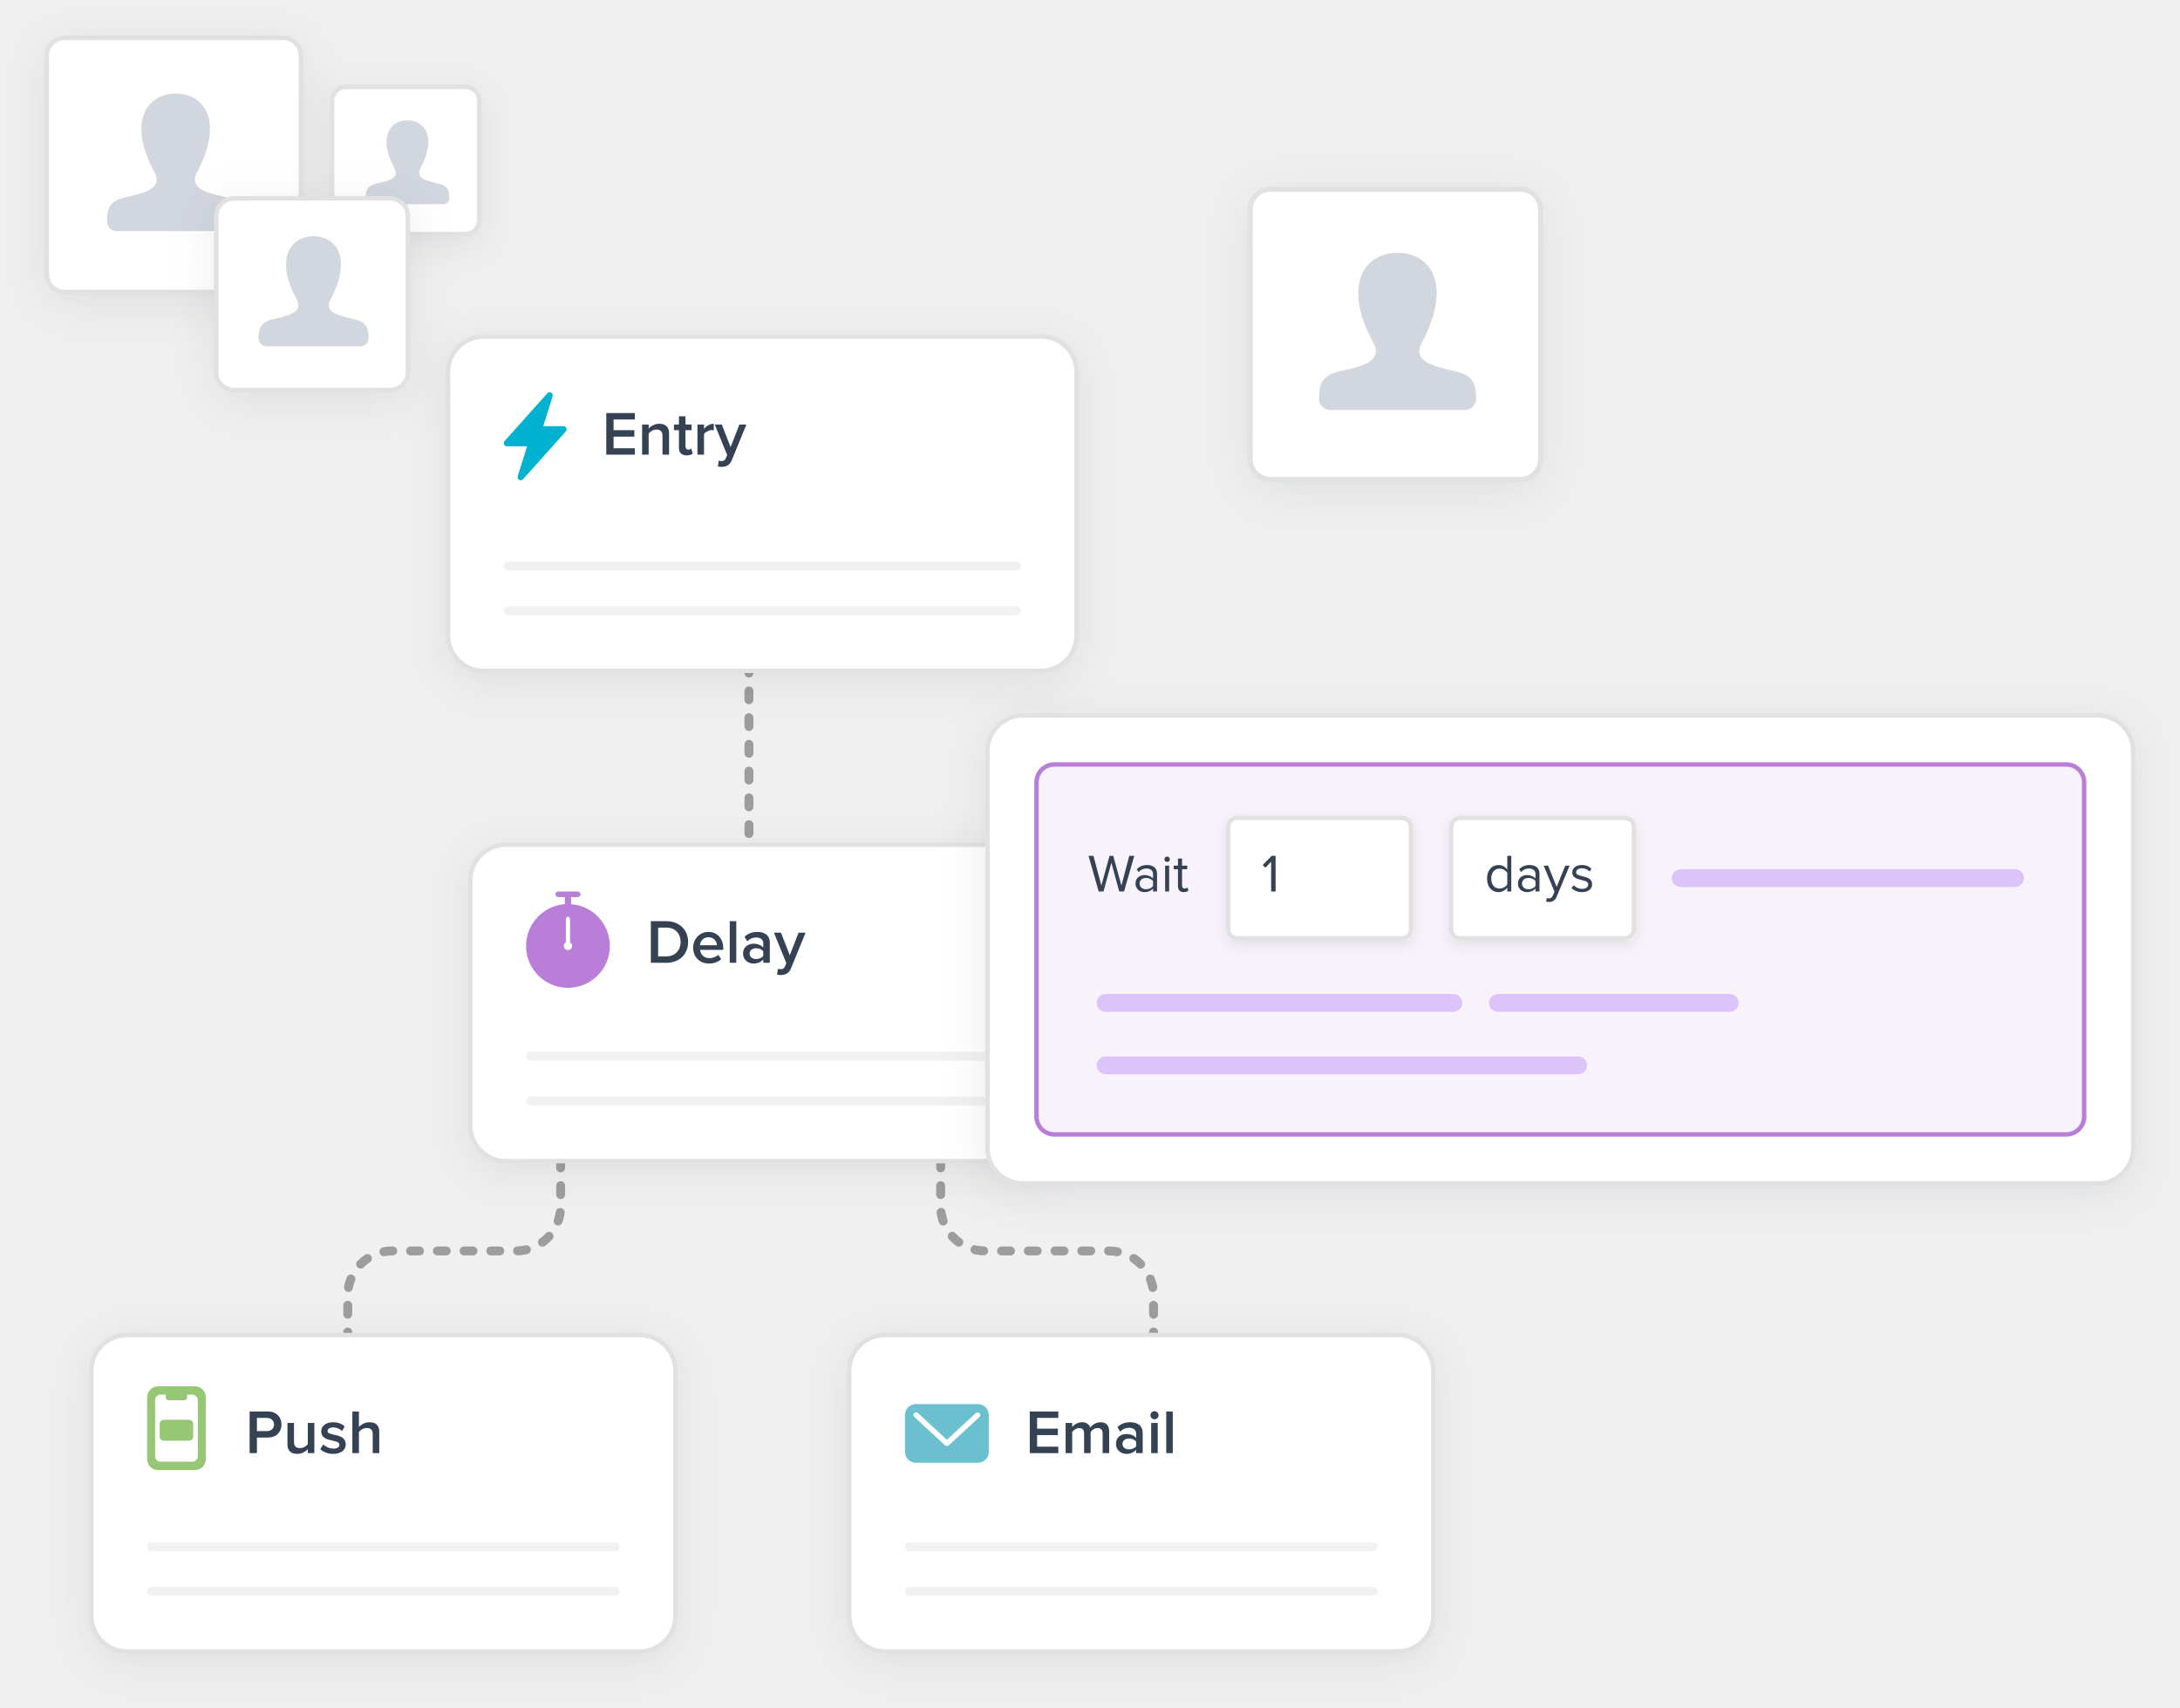
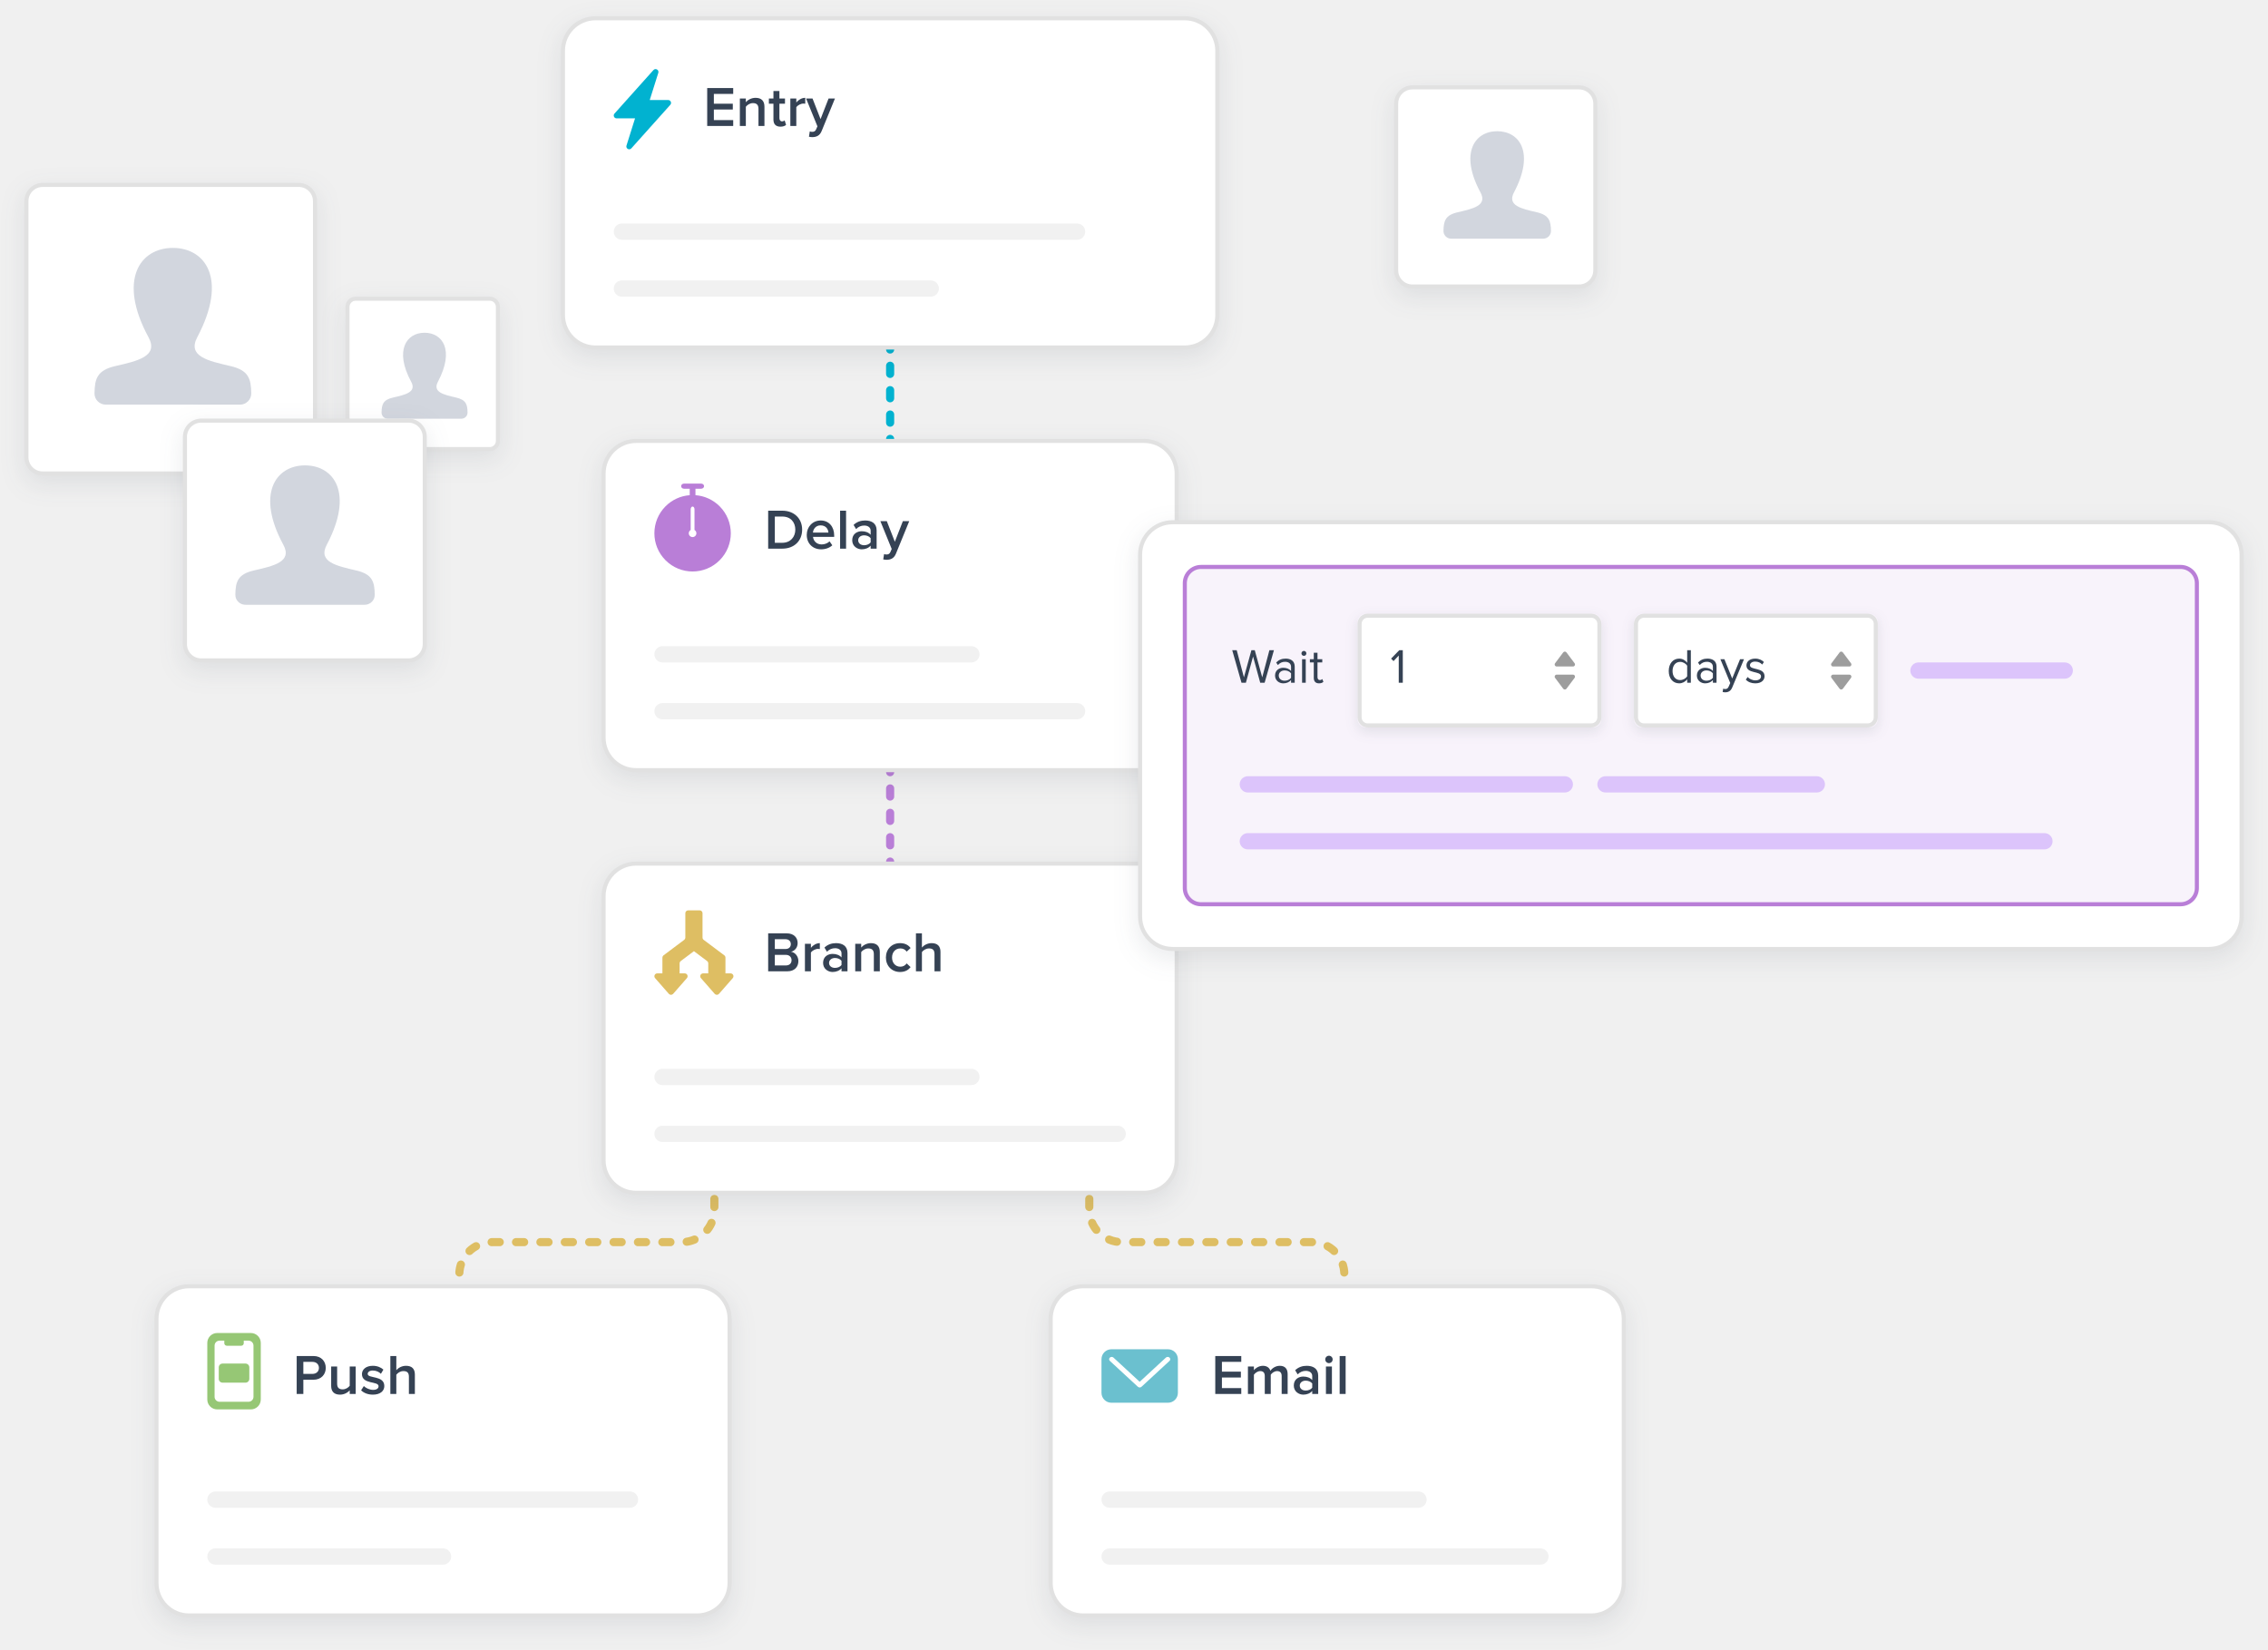
- <svg xmlns="http://www.w3.org/2000/svg" xmlns:xlink="http://www.w3.org/1999/xlink" width="489" height="383" viewBox="0 0 489 383">
+ <svg xmlns="http://www.w3.org/2000/svg" xmlns:xlink="http://www.w3.org/1999/xlink" width="558" height="406" viewBox="0 0 558 406">
  <defs>
-     <rect id="b" width="140" height="74" x="0" y="0" rx="8" />
-     <filter id="a" width="124.3%" height="145.9%" x="-12.1%" y="-20.3%" filterUnits="objectBoundingBox">
+     <rect id="b" width="160" height="80" x="0" y="0" rx="8" />
+     <filter id="a" width="113.8%" height="127.5%" x="-6.9%" y="-11.2%" filterUnits="objectBoundingBox">
      <feMorphology in="SourceAlpha" operator="dilate" radius="1" result="shadowSpreadOuter1" />
      <feOffset dy="2" in="shadowSpreadOuter1" result="shadowOffsetOuter1" />
-       <feGaussianBlur in="shadowOffsetOuter1" result="shadowBlurOuter1" stdDeviation="5" />
+       <feGaussianBlur in="shadowOffsetOuter1" result="shadowBlurOuter1" stdDeviation="3" />
      <feComposite in="shadowBlurOuter1" in2="SourceAlpha" operator="out" result="shadowBlurOuter1" />
      <feColorMatrix in="shadowBlurOuter1" values="0 0 0 0 0.208 0 0 0 0 0.259 0 0 0 0 0.329 0 0 0 0.101 0" />
    </filter>
-     <rect id="d" width="130" height="70" x="0" y="0" rx="8" />
-     <filter id="c" width="126.2%" height="148.6%" x="-13.1%" y="-21.4%" filterUnits="objectBoundingBox">
+     <rect id="d" width="140" height="80" x="0" y="0" rx="8" />
+     <filter id="c" width="115.7%" height="127.5%" x="-7.9%" y="-11.2%" filterUnits="objectBoundingBox">
      <feMorphology in="SourceAlpha" operator="dilate" radius="1" result="shadowSpreadOuter1" />
      <feOffset dy="2" in="shadowSpreadOuter1" result="shadowOffsetOuter1" />
-       <feGaussianBlur in="shadowOffsetOuter1" result="shadowBlurOuter1" stdDeviation="5" />
+       <feGaussianBlur in="shadowOffsetOuter1" result="shadowBlurOuter1" stdDeviation="3" />
      <feComposite in="shadowBlurOuter1" in2="SourceAlpha" operator="out" result="shadowBlurOuter1" />
      <feColorMatrix in="shadowBlurOuter1" values="0 0 0 0 0.208 0 0 0 0 0.259 0 0 0 0 0.329 0 0 0 0.101 0" />
    </filter>
-     <rect id="f" width="130" height="70" x="0" y="0" rx="8" />
-     <filter id="e" width="126.2%" height="148.6%" x="-13.1%" y="-21.4%" filterUnits="objectBoundingBox">
+     <rect id="f" width="140" height="80" x="0" y="0" rx="8" />
+     <filter id="e" width="115.7%" height="127.5%" x="-7.9%" y="-11.2%" filterUnits="objectBoundingBox">
      <feMorphology in="SourceAlpha" operator="dilate" radius="1" result="shadowSpreadOuter1" />
      <feOffset dy="2" in="shadowSpreadOuter1" result="shadowOffsetOuter1" />
-       <feGaussianBlur in="shadowOffsetOuter1" result="shadowBlurOuter1" stdDeviation="5" />
+       <feGaussianBlur in="shadowOffsetOuter1" result="shadowBlurOuter1" stdDeviation="3" />
      <feComposite in="shadowBlurOuter1" in2="SourceAlpha" operator="out" result="shadowBlurOuter1" />
      <feColorMatrix in="shadowBlurOuter1" values="0 0 0 0 0.208 0 0 0 0 0.259 0 0 0 0 0.329 0 0 0 0.101 0" />
    </filter>
-     <rect id="h" width="130" height="70" x="0" y="0" rx="8" />
-     <filter id="g" width="126.2%" height="148.6%" x="-13.1%" y="-21.4%" filterUnits="objectBoundingBox">
+     <rect id="h" width="140" height="80" x="0" y="0" rx="8" />
+     <filter id="g" width="115.7%" height="127.5%" x="-7.9%" y="-11.2%" filterUnits="objectBoundingBox">
      <feMorphology in="SourceAlpha" operator="dilate" radius="1" result="shadowSpreadOuter1" />
      <feOffset dy="2" in="shadowSpreadOuter1" result="shadowOffsetOuter1" />
-       <feGaussianBlur in="shadowOffsetOuter1" result="shadowBlurOuter1" stdDeviation="5" />
+       <feGaussianBlur in="shadowOffsetOuter1" result="shadowBlurOuter1" stdDeviation="3" />
      <feComposite in="shadowBlurOuter1" in2="SourceAlpha" operator="out" result="shadowBlurOuter1" />
      <feColorMatrix in="shadowBlurOuter1" values="0 0 0 0 0.208 0 0 0 0 0.259 0 0 0 0 0.329 0 0 0 0.101 0" />
    </filter>
-     <rect id="j" width="56" height="56" x="0" y="0" rx="4" />
-     <filter id="i" width="160.7%" height="160.7%" x="-30.4%" y="-26.8%" filterUnits="objectBoundingBox">
+     <rect id="j" width="140" height="80" x="0" y="0" rx="8" />
+     <filter id="i" width="115.7%" height="127.5%" x="-7.9%" y="-11.2%" filterUnits="objectBoundingBox">
      <feMorphology in="SourceAlpha" operator="dilate" radius="1" result="shadowSpreadOuter1" />
      <feOffset dy="2" in="shadowSpreadOuter1" result="shadowOffsetOuter1" />
-       <feGaussianBlur in="shadowOffsetOuter1" result="shadowBlurOuter1" stdDeviation="5" />
+       <feGaussianBlur in="shadowOffsetOuter1" result="shadowBlurOuter1" stdDeviation="3" />
      <feComposite in="shadowBlurOuter1" in2="SourceAlpha" operator="out" result="shadowBlurOuter1" />
      <feColorMatrix in="shadowBlurOuter1" values="0 0 0 0 0.208 0 0 0 0 0.259 0 0 0 0 0.329 0 0 0 0.101 0" />
    </filter>
-     <rect id="l" width="64" height="64" x="0" y="0" rx="4.571" />
-     <filter id="k" width="158.3%" height="158.3%" x="-29.1%" y="-26%" filterUnits="objectBoundingBox">
-       <feMorphology in="SourceAlpha" operator="dilate" radius="1.143" result="shadowSpreadOuter1" />
+     <rect id="l" width="70" height="70" x="0" y="0" rx="4" />
+     <filter id="k" width="131.4%" height="131.4%" x="-15.7%" y="-12.9%" filterUnits="objectBoundingBox">
+       <feMorphology in="SourceAlpha" operator="dilate" radius="1" result="shadowSpreadOuter1" />
      <feOffset dy="2" in="shadowSpreadOuter1" result="shadowOffsetOuter1" />
-       <feGaussianBlur in="shadowOffsetOuter1" result="shadowBlurOuter1" stdDeviation="5.5" />
+       <feGaussianBlur in="shadowOffsetOuter1" result="shadowBlurOuter1" stdDeviation="3" />
      <feComposite in="shadowBlurOuter1" in2="SourceAlpha" operator="out" result="shadowBlurOuter1" />
      <feColorMatrix in="shadowBlurOuter1" values="0 0 0 0 0.208 0 0 0 0 0.259 0 0 0 0 0.329 0 0 0 0.101 0" />
    </filter>
-     <rect id="n" width="32" height="32" x="0" y="0" rx="3.048" />
-     <filter id="m" width="187.5%" height="187.5%" x="-43.8%" y="-37.5%" filterUnits="objectBoundingBox">
+     <rect id="n" width="48" height="48" x="0" y="0" rx="4" />
+     <filter id="m" width="145.8%" height="145.8%" x="-22.9%" y="-18.8%" filterUnits="objectBoundingBox">
      <feMorphology in="SourceAlpha" operator="dilate" radius="1" result="shadowSpreadOuter1" />
      <feOffset dy="2" in="shadowSpreadOuter1" result="shadowOffsetOuter1" />
-       <feGaussianBlur in="shadowOffsetOuter1" result="shadowBlurOuter1" stdDeviation="4" />
+       <feGaussianBlur in="shadowOffsetOuter1" result="shadowBlurOuter1" stdDeviation="3" />
      <feComposite in="shadowBlurOuter1" in2="SourceAlpha" operator="out" result="shadowBlurOuter1" />
      <feColorMatrix in="shadowBlurOuter1" values="0 0 0 0 0.208 0 0 0 0 0.259 0 0 0 0 0.329 0 0 0 0.101 0" />
    </filter>
-     <rect id="p" width="42" height="42" x="0" y="0" rx="4" />
-     <filter id="o" width="181%" height="181%" x="-40.5%" y="-35.7%" filterUnits="objectBoundingBox">
+     <rect id="p" width="36" height="36" x="0" y="0" rx="2" />
+     <filter id="o" width="161.1%" height="161.1%" x="-30.6%" y="-25%" filterUnits="objectBoundingBox">
      <feMorphology in="SourceAlpha" operator="dilate" radius="1" result="shadowSpreadOuter1" />
      <feOffset dy="2" in="shadowSpreadOuter1" result="shadowOffsetOuter1" />
-       <feGaussianBlur in="shadowOffsetOuter1" result="shadowBlurOuter1" stdDeviation="5" />
+       <feGaussianBlur in="shadowOffsetOuter1" result="shadowBlurOuter1" stdDeviation="3" />
      <feComposite in="shadowBlurOuter1" in2="SourceAlpha" operator="out" result="shadowBlurOuter1" />
      <feColorMatrix in="shadowBlurOuter1" values="0 0 0 0 0.208 0 0 0 0 0.259 0 0 0 0 0.329 0 0 0 0.101 0" />
    </filter>
-     <rect id="r" width="256" height="104" x="0" y="0" rx="8" />
-     <filter id="q" width="113.3%" height="132.7%" x="-6.6%" y="-14.4%" filterUnits="objectBoundingBox">
+     <rect id="r" width="58" height="58" x="0" y="0" rx="4" />
+     <filter id="q" width="137.9%" height="137.9%" x="-19%" y="-15.5%" filterUnits="objectBoundingBox">
      <feMorphology in="SourceAlpha" operator="dilate" radius="1" result="shadowSpreadOuter1" />
      <feOffset dy="2" in="shadowSpreadOuter1" result="shadowOffsetOuter1" />
-       <feGaussianBlur in="shadowOffsetOuter1" result="shadowBlurOuter1" stdDeviation="5" />
+       <feGaussianBlur in="shadowOffsetOuter1" result="shadowBlurOuter1" stdDeviation="3" />
      <feComposite in="shadowBlurOuter1" in2="SourceAlpha" operator="out" result="shadowBlurOuter1" />
      <feColorMatrix in="shadowBlurOuter1" values="0 0 0 0 0.208 0 0 0 0 0.259 0 0 0 0 0.329 0 0 0 0.101 0" />
    </filter>
-     <rect id="t" width="42" height="28" x="0" y="0" rx="2" />
-     <filter id="s" width="123.8%" height="135.7%" x="-11.9%" y="-14.3%" filterUnits="objectBoundingBox">
+     <rect id="t" width="270" height="104" x="0" y="0" rx="8" />
+     <filter id="s" width="108.1%" height="121.2%" x="-4.1%" y="-8.7%" filterUnits="objectBoundingBox">
+       <feMorphology in="SourceAlpha" operator="dilate" radius="1" result="shadowSpreadOuter1" />
+       <feOffset dy="2" in="shadowSpreadOuter1" result="shadowOffsetOuter1" />
+       <feGaussianBlur in="shadowOffsetOuter1" result="shadowBlurOuter1" stdDeviation="3" />
+       <feComposite in="shadowBlurOuter1" in2="SourceAlpha" operator="out" result="shadowBlurOuter1" />
+       <feColorMatrix in="shadowBlurOuter1" values="0 0 0 0 0.208 0 0 0 0 0.259 0 0 0 0 0.329 0 0 0 0.101 0" />
+     </filter>
+     <rect id="v" width="60" height="28" x="0" y="0" rx="2" />
+     <filter id="u" width="116.7%" height="135.7%" x="-8.3%" y="-14.3%" filterUnits="objectBoundingBox">
      <feOffset dy="1" in="SourceAlpha" result="shadowOffsetOuter1" />
      <feGaussianBlur in="shadowOffsetOuter1" result="shadowBlurOuter1" stdDeviation="1.5" />
      <feComposite in="shadowBlurOuter1" in2="SourceAlpha" operator="out" result="shadowBlurOuter1" />
      <feColorMatrix in="shadowBlurOuter1" values="0 0 0 0 0.208 0 0 0 0 0.259 0 0 0 0 0.329 0 0 0 0.12 0" />
    </filter>
-     <rect id="v" width="42" height="28" x="0" y="0" rx="2" />
-     <filter id="u" width="123.8%" height="135.7%" x="-11.9%" y="-14.3%" filterUnits="objectBoundingBox">
+     <rect id="x" width="60" height="28" x="0" y="0" rx="2" />
+     <filter id="w" width="116.7%" height="135.7%" x="-8.3%" y="-14.3%" filterUnits="objectBoundingBox">
      <feOffset dy="1" in="SourceAlpha" result="shadowOffsetOuter1" />
      <feGaussianBlur in="shadowOffsetOuter1" result="shadowBlurOuter1" stdDeviation="1.5" />
      <feComposite in="shadowBlurOuter1" in2="SourceAlpha" operator="out" result="shadowBlurOuter1" />
      <feColorMatrix in="shadowBlurOuter1" values="0 0 0 0 0.208 0 0 0 0 0.259 0 0 0 0 0.329 0 0 0 0.12 0" />
    </filter>
  </defs>
-   <g fill="none" fill-rule="evenodd" transform="translate(11 9)">
-     <path stroke="#9D9D9D" stroke-dasharray="2 4" stroke-linecap="round" stroke-linejoin="round" stroke-width="2" d="M157 134v94m-42.244 17v16.639c0 5.523-4.477 10-10 10H77c-5.523 0-10 4.477-10 10V294h0m133-49v16.639c0 5.523 4.477 10 10 10h27.756c5.523 0 10 4.477 10 10V294h0" />
-     <g transform="translate(90 67)">
+   <g fill="none" fill-rule="evenodd">
+     <path stroke="#01B2D0" stroke-dasharray="2 4" stroke-linecap="round" stroke-linejoin="round" stroke-width="2" d="M219 78v94" />
+     <path stroke="#B97ED7" stroke-dasharray="2 4" stroke-linecap="round" stroke-linejoin="round" stroke-width="2" d="M219 158v94" />
+     <g transform="translate(139 5)">
      <use fill="#000" filter="url(#a)" xlink:href="#b" />
-       <rect width="141" height="75" x="-.5" y="-.5" fill="#FFF" stroke="#E1E1E1" rx="8" />
+       <rect width="161" height="81" x="-.5" y="-.5" fill="#FFF" stroke="#E1E1E1" rx="8" />
      <path fill="#354254" fill-rule="nonzero" d="M41.392 26v-1.442h-4.76v-2.604h4.662v-1.442h-4.662v-2.408h4.76v-1.442h-6.398V26h6.398zm7.686 0v-4.76c0-1.386-.728-2.17-2.184-2.17-1.064 0-1.946.546-2.394 1.078v-.91h-1.47V26h1.47v-4.732c.35-.448.994-.896 1.736-.896.826 0 1.372.336 1.372 1.4V26h1.47zm3.948.168c.672 0 1.106-.196 1.372-.434l-.35-1.12c-.112.126-.364.252-.644.252-.42 0-.644-.35-.644-.812v-3.542h1.372v-1.274H52.76V17.39h-1.47v1.848h-1.12v1.274h1.12v3.906c0 1.134.588 1.75 1.736 1.75zM56.918 26v-4.606c.294-.49 1.12-.91 1.75-.91.182 0 .322.014.448.042V19.07c-.868 0-1.68.504-2.198 1.148v-.98h-1.47V26h1.47zm3.108 2.646l.21-1.316c.154.07.392.112.56.112.476 0 .784-.14.98-.588l.336-.77-2.786-6.846h1.582l1.974 5.068 1.974-5.068h1.568l-3.262 7.98c-.462 1.148-1.26 1.512-2.31 1.526-.21 0-.63-.042-.826-.098z" />
      <path fill="#01B2D0" fill-rule="nonzero" d="M25.919 20.79a.705.705 0 0 0-.525-1.175h-4.539l2.11-6.695c.228-.723-.692-1.246-1.198-.681L12.181 22.95a.705.705 0 0 0 .525 1.175h4.536l-2.107 6.695c-.228.723.692 1.246 1.198.681l9.586-10.711z" />
-       <rect width="116" height="2" x="12" y="50" fill="#F1F1F1" rx="1" />
-       <rect width="116" height="2" x="12" y="60" fill="#F1F1F1" rx="1" />
+       <rect width="116" height="4" x="12" y="50" fill="#F1F1F1" rx="2" />
+       <rect width="80" height="4" x="12" y="64" fill="#F1F1F1" rx="2" />
    </g>
-     <g transform="translate(95 181)">
+     <g transform="translate(149 109)">
      <use fill="#000" filter="url(#c)" xlink:href="#d" />
-       <rect width="131" height="71" x="-.5" y="-.5" fill="#FFF" stroke="#E1E1E1" rx="8" />
+       <rect width="141" height="81" x="-.5" y="-.5" fill="#FFF" stroke="#E1E1E1" rx="8" />
      <path fill="#354254" fill-rule="nonzero" d="M43.48 26c2.912 0 4.872-1.918 4.872-4.676 0-2.73-1.96-4.662-4.886-4.662h-3.472V26h3.486zm-.014-1.442h-1.834v-6.454h1.848c2.072 0 3.192 1.428 3.192 3.22 0 1.778-1.176 3.234-3.206 3.234zm9.562 1.61c1.064 0 2.058-.35 2.744-.994l-.672-.966c-.49.49-1.26.756-1.932.756-1.274 0-2.03-.854-2.142-1.862h5.208v-.364c0-2.128-1.288-3.668-3.318-3.668-2.002 0-3.43 1.582-3.43 3.542 0 2.142 1.498 3.556 3.542 3.556zm1.792-4.116h-3.808c.056-.812.644-1.778 1.89-1.778 1.33 0 1.876.98 1.918 1.778zM59.16 26v-9.338h-1.47V26h1.47zm7.518 0v-4.494c0-1.806-1.316-2.436-2.828-2.436-1.078 0-2.058.336-2.842 1.092l.616 1.022c.574-.588 1.246-.868 2.002-.868.924 0 1.582.476 1.582 1.26v1.008c-.504-.574-1.274-.868-2.198-.868-1.106 0-2.338.644-2.338 2.212 0 1.484 1.246 2.24 2.338 2.24.896 0 1.694-.322 2.198-.91V26h1.47zm-3.08-.84c-.826 0-1.456-.476-1.456-1.218 0-.728.63-1.218 1.456-1.218.63 0 1.26.238 1.61.7v1.036c-.35.462-.98.7-1.61.7zm4.704 3.486l.21-1.316c.154.07.392.112.56.112.476 0 .784-.14.98-.588l.336-.77-2.786-6.846h1.582l1.974 5.068 1.974-5.068H74.7l-3.262 7.98c-.462 1.148-1.26 1.512-2.31 1.526-.21 0-.63-.042-.826-.098z" />
      <path fill="#B97ED7" fill-rule="nonzero" d="M23.515 10c.39 0 .705.28.705.627 0 .346-.316.626-.705.626h-1.41v1.593a9.363 9.363 0 0 1 5.942 2.727 9.4 9.4 0 1 1-13.294 0 9.363 9.363 0 0 1 5.943-2.727l-.001-1.593h-1.41c-.39 0-.705-.28-.705-.626s.316-.627.705-.627h4.23zM21.4 15.64c-.26 0-.47.303-.47.678v5.088a.941.941 0 0 0-.195 1.479.94.94 0 1 0 1.136-1.479l-.001-5.088c0-.375-.21-.678-.47-.678z" />
-       <rect width="106" height="2" x="12" y="46" fill="#F1F1F1" rx="1" />
-       <rect width="106" height="2" x="12" y="56" fill="#F1F1F1" rx="1" />
+       <rect width="80" height="4" x="12" y="50" fill="#F1F1F1" rx="2" />
+       <rect width="106" height="4" x="12" y="64" fill="#F1F1F1" rx="2" />
    </g>
-     <g transform="translate(10 291)">
+     <path stroke="#DEBE63" stroke-dasharray="2 4" stroke-linecap="round" stroke-linejoin="round" stroke-width="2" d="M175.756 289v8.639a8 8 0 0 1-8 8H121a8 8 0 0 0-8 8V318h0m155-29v8.639a8 8 0 0 0 8 8h46.756a8 8 0 0 1 8 8V318h0" />
+     <g transform="translate(149 213)">
      <use fill="#000" filter="url(#e)" xlink:href="#f" />
-       <rect width="131" height="71" x="-.5" y="-.5" fill="#FFF" stroke="#E1E1E1" rx="8" />
-       <path fill="#354254" fill-rule="nonzero" d="M36.632 26v-3.5h2.478c1.946 0 3.038-1.33 3.038-2.912 0-1.596-1.078-2.926-3.038-2.926h-4.116V26h1.638zm2.254-4.942h-2.254v-2.954h2.254c.924 0 1.582.588 1.582 1.484 0 .882-.658 1.47-1.582 1.47zM49.512 26v-6.762h-1.47v4.746c-.336.448-.98.882-1.722.882-.84 0-1.372-.336-1.372-1.386v-4.242h-1.47v4.788c0 1.372.728 2.142 2.184 2.142a3.234 3.234 0 0 0 2.38-1.064V26h1.47zm4.228.168c1.82 0 2.814-.91 2.814-2.114 0-2.688-4.088-1.792-4.088-2.982 0-.476.476-.84 1.246-.84.854 0 1.596.364 2.002.812l.616-1.036c-.602-.532-1.47-.938-2.618-.938-1.708 0-2.66.938-2.66 2.044 0 2.604 4.088 1.652 4.088 2.982 0 .532-.462.896-1.344.896-.868 0-1.806-.448-2.282-.938l-.672 1.05c.7.686 1.736 1.064 2.898 1.064zM64.072 26h-1.47v-4.256c0-1.064-.532-1.372-1.358-1.372-.756 0-1.4.448-1.736.896V26h-1.47v-9.338h1.47v3.486c.448-.532 1.316-1.078 2.38-1.078 1.456 0 2.184.756 2.184 2.142V26z" />
+       <rect width="141" height="81" x="-.5" y="-.5" fill="#FFF" stroke="#E1E1E1" rx="8" />
+       <path fill="#354254" fill-rule="nonzero" d="M44.712 26c1.764 0 2.716-1.078 2.716-2.534 0-1.134-.798-2.128-1.806-2.282.868-.182 1.624-.98 1.624-2.142 0-1.316-.938-2.38-2.66-2.38h-4.592V26h4.718zm-.448-5.488h-2.632v-2.408h2.632c.826 0 1.302.518 1.302 1.204 0 .714-.476 1.204-1.302 1.204zm.07 4.046h-2.702v-2.604h2.702c.924 0 1.414.602 1.414 1.302 0 .812-.532 1.302-1.414 1.302zM50.508 26v-4.606c.294-.49 1.12-.91 1.75-.91.182 0 .322.014.448.042V19.07c-.868 0-1.68.504-2.198 1.148v-.98h-1.47V26h1.47zm9.002 0v-4.494c0-1.806-1.316-2.436-2.828-2.436-1.078 0-2.058.336-2.842 1.092l.616 1.022c.574-.588 1.246-.868 2.002-.868.924 0 1.582.476 1.582 1.26v1.008c-.504-.574-1.274-.868-2.198-.868-1.106 0-2.338.644-2.338 2.212 0 1.484 1.246 2.24 2.338 2.24.896 0 1.694-.322 2.198-.91V26h1.47zm-3.08-.84c-.826 0-1.456-.476-1.456-1.218 0-.728.63-1.218 1.456-1.218.63 0 1.26.238 1.61.7v1.036c-.35.462-.98.7-1.61.7zm11.032.84v-4.76c0-1.386-.728-2.17-2.184-2.17-1.064 0-1.946.546-2.394 1.078v-.91h-1.47V26h1.47v-4.732c.35-.448.994-.896 1.736-.896.826 0 1.372.336 1.372 1.4V26h1.47zm4.984.168c1.33 0 2.114-.574 2.59-1.204l-.966-.91c-.378.532-.896.812-1.554.812-1.218 0-2.044-.938-2.044-2.254s.826-2.24 2.044-2.24c.658 0 1.176.252 1.554.784l.966-.882c-.476-.644-1.26-1.204-2.59-1.204-2.044 0-3.486 1.498-3.486 3.542 0 2.044 1.442 3.556 3.486 3.556zm9.94-.168h-1.47v-4.256c0-1.064-.532-1.372-1.358-1.372-.756 0-1.4.448-1.736.896V26h-1.47v-9.338h1.47v3.486c.448-.532 1.316-1.078 2.38-1.078 1.456 0 2.184.756 2.184 2.142V26z" />
+       <path fill="#DEBE63" d="M23.139 11c.39 0 .705.316.705.705v4.935h.002v1.058c0 .221.105.43.282.564l5.076 3.806a.705.705 0 0 1 .282.564v1.058h-.002v2.82h1.264a.705.705 0 0 1 .53 1.17l-3.381 3.864a.705.705 0 0 1-1.061 0l-3.382-3.865a.705.705 0 0 1 .531-1.169h1.269v-2.492l-.006-.085a.705.705 0 0 0-.274-.454l-3.244-2.434-3.244 2.433a.705.705 0 0 0-.273.455l-.009.11v2.467h1.264a.705.705 0 0 1 .53 1.17l-3.381 3.864a.705.705 0 0 1-1.061 0l-3.382-3.865a.705.705 0 0 1 .531-1.169h1.269v-3.878c0-.184.073-.36.2-.49l.082-.073 5.076-3.807a.705.705 0 0 0 .273-.455l.009-.11v-5.992c0-.39.316-.705.705-.705h2.82z" />
+       <rect width="80" height="4" x="12" y="50" fill="#F1F1F1" rx="2" />
+       <rect width="116" height="4" x="12" y="64" fill="#F1F1F1" rx="2" />
+     </g>
+     <g transform="translate(39 317)">
+       <use fill="#000" filter="url(#g)" xlink:href="#h" />
+       <rect width="141" height="81" x="-.5" y="-.5" fill="#FFF" stroke="#E1E1E1" rx="8" />
+       <path fill="#354254" fill-rule="nonzero" d="M35.632 26v-3.5h2.478c1.946 0 3.038-1.33 3.038-2.912 0-1.596-1.078-2.926-3.038-2.926h-4.116V26h1.638zm2.254-4.942h-2.254v-2.954h2.254c.924 0 1.582.588 1.582 1.484 0 .882-.658 1.47-1.582 1.47zM48.512 26v-6.762h-1.47v4.746c-.336.448-.98.882-1.722.882-.84 0-1.372-.336-1.372-1.386v-4.242h-1.47v4.788c0 1.372.728 2.142 2.184 2.142a3.234 3.234 0 0 0 2.38-1.064V26h1.47zm4.228.168c1.82 0 2.814-.91 2.814-2.114 0-2.688-4.088-1.792-4.088-2.982 0-.476.476-.84 1.246-.84.854 0 1.596.364 2.002.812l.616-1.036c-.602-.532-1.47-.938-2.618-.938-1.708 0-2.66.938-2.66 2.044 0 2.604 4.088 1.652 4.088 2.982 0 .532-.462.896-1.344.896-.868 0-1.806-.448-2.282-.938l-.672 1.05c.7.686 1.736 1.064 2.898 1.064zM63.072 26h-1.47v-4.256c0-1.064-.532-1.372-1.358-1.372-.756 0-1.4.448-1.736.896V26h-1.47v-9.338h1.47v3.486c.448-.532 1.316-1.078 2.38-1.078 1.456 0 2.184.756 2.184 2.142V26z" />
      <path fill="#96C775" d="M22.716 11a2.444 2.444 0 0 1 2.444 2.444v13.912a2.444 2.444 0 0 1-2.444 2.444h-8.272A2.444 2.444 0 0 1 12 27.356V13.444A2.444 2.444 0 0 1 14.444 11h8.272zm-6.529 1.879l-1.17.001c-.633 0-1.154.48-1.216 1.097l-.006.125v12.596c0 .633.48 1.153 1.097 1.216l.125.006h7.126c.633 0 1.154-.48 1.216-1.097l.006-.125V14.102c0-.675-.547-1.222-1.222-1.222l-1.171-.001v.643a.611.611 0 0 1-.61.611h-3.564a.611.611 0 0 1-.61-.61l-.001-.644zM21.4 18.52c.52 0 .94.42.94.94v2.82c0 .52-.42.94-.94.94h-5.64a.94.94 0 0 1-.94-.94v-2.82c0-.52.42-.94.94-.94h5.64z" />
-       <rect width="106" height="2" x="12" y="46" fill="#F1F1F1" rx="1" />
-       <rect width="106" height="2" x="12" y="56" fill="#F1F1F1" rx="1" />
+       <rect width="106" height="4" x="12" y="50" fill="#F1F1F1" rx="2" />
+       <rect width="60" height="4" x="12" y="64" fill="#F1F1F1" rx="2" />
    </g>
-     <g transform="translate(180 291)">
-       <use fill="#000" filter="url(#g)" xlink:href="#h" />
-       <rect width="131" height="71" x="-.5" y="-.5" fill="#FFF" stroke="#E1E1E1" rx="8" />
+     <g transform="translate(259 317)">
+       <use fill="#000" filter="url(#i)" xlink:href="#j" />
+       <rect width="141" height="81" x="-.5" y="-.5" fill="#FFF" stroke="#E1E1E1" rx="8" />
      <path fill="#354254" fill-rule="nonzero" d="M46.392 26v-1.442h-4.76v-2.604h4.662v-1.442h-4.662v-2.408h4.76v-1.442h-6.398V26h6.398zm11.41 0v-4.886c0-1.372-.714-2.044-1.946-2.044-1.022 0-1.918.63-2.296 1.232-.224-.728-.84-1.232-1.848-1.232-1.036 0-1.918.672-2.212 1.078v-.91h-1.47V26h1.47v-4.732c.308-.434.91-.896 1.568-.896.798 0 1.106.49 1.106 1.218V26h1.47v-4.732c.294-.448.91-.896 1.568-.896.798 0 1.12.49 1.12 1.218V26h1.47zm7.518 0v-4.494c0-1.806-1.316-2.436-2.828-2.436-1.078 0-2.058.336-2.842 1.092l.616 1.022c.574-.588 1.246-.868 2.002-.868.924 0 1.582.476 1.582 1.26v1.008c-.504-.574-1.274-.868-2.198-.868-1.106 0-2.338.644-2.338 2.212 0 1.484 1.246 2.24 2.338 2.24.896 0 1.694-.322 2.198-.91V26h1.47zm-3.08-.84c-.826 0-1.456-.476-1.456-1.218 0-.728.63-1.218 1.456-1.218.63 0 1.26.238 1.61.7v1.036c-.35.462-.98.7-1.61.7zm5.726-6.748c.504 0 .91-.406.91-.91a.908.908 0 0 0-.91-.91.908.908 0 0 0-.91.91c0 .504.406.91.91.91zM68.694 26v-6.762h-1.47V26h1.47zm3.374 0h-1.47v-9.338h1.47V26z" />
      <path fill="#6BC0CF" d="M28.356 15a2.444 2.444 0 0 1 2.444 2.444v8.272a2.444 2.444 0 0 1-2.444 2.444H14.444A2.444 2.444 0 0 1 12 25.716v-8.272A2.444 2.444 0 0 1 14.444 15h13.912zM14.95 17.05a.664.664 0 0 0-.886 0 .547.547 0 0 0 0 .817l6.893 6.364a.664.664 0 0 0 .886 0l6.894-6.364a.547.547 0 0 0 0-.818.664.664 0 0 0-.887 0l-6.45 5.955z" />
-       <rect width="106" height="2" x="12" y="46" fill="#F1F1F1" rx="1" />
-       <rect width="106" height="2" x="12" y="56" fill="#F1F1F1" rx="1" />
+       <rect width="80" height="4" x="12" y="50" fill="#F1F1F1" rx="2" />
+       <rect width="110" height="4" x="12" y="64" fill="#F1F1F1" rx="2" />
    </g>
-     <use fill="#000" filter="url(#i)" xlink:href="#j" />
-     <rect width="57" height="57" x="-.5" y="-.5" fill="#FFF" stroke="#E1E1E1" rx="4" />
-     <path d="M8 8h40v40H8z" />
-     <path fill="#1B2E5B" fill-opacity=".196" d="M39.772 35.263c-4.423-1.022-8.54-1.917-6.545-5.68C39.294 18.125 34.835 12 28.427 12c-6.536 0-10.884 6.363-4.8 17.584 2.053 3.785-2.218 4.68-6.545 5.68-3.576.826-4.037 2.512-4.082 5.367-.02 1.226.995 2.22 2.22 2.22h26.41c1.226 0 2.24-.995 2.22-2.22-.043-2.856-.504-4.543-4.08-5.368z" />
-     <g transform="translate(270 34)">
+     <g transform="translate(7 46)">
      <use fill="#000" filter="url(#k)" xlink:href="#l" />
-       <rect width="65.143" height="65.143" x="-.571" y="-.571" fill="#FFF" stroke="#E1E1E1" stroke-width="1.143" rx="4.571" />
-       <path d="M9.143 9.143h45.714v45.714H9.143z" />
-       <path fill="#1B2E5B" fill-opacity=".196" d="M45.453 40.3c-5.054-1.167-9.759-2.19-7.48-6.492 6.935-13.092 1.839-20.094-5.485-20.094-7.47 0-12.439 7.272-5.486 20.096 2.347 4.326-2.534 5.349-7.48 6.492-4.086.944-4.613 2.871-4.664 6.134-.023 1.401 1.136 2.538 2.536 2.538h30.184c1.401 0 2.56-1.139 2.538-2.538-.05-3.265-.576-5.192-4.663-6.136z" />
+       <rect width="71" height="71" x="-.5" y="-.5" fill="#FFF" stroke="#E1E1E1" rx="4" />
+       <path d="M10 10h50v50H10z" />
+       <path fill="#1B2E5B" fill-opacity=".196" d="M49.714 44.078c-5.527-1.277-10.674-2.395-8.18-7.1 7.584-14.32 2.01-21.978-6-21.978-8.17 0-13.605 7.953-6 21.98 2.567 4.731-2.773 5.85-8.182 7.1-4.47 1.032-5.046 3.14-5.102 6.71-.024 1.532 1.244 2.775 2.775 2.775h33.014c1.532 0 2.8-1.245 2.775-2.776-.054-3.57-.63-5.679-5.1-6.71z" />
    </g>
-     <g transform="translate(64 11)">
+     <g transform="translate(344 22)">
      <use fill="#000" filter="url(#m)" xlink:href="#n" />
-       <rect width="33" height="33" x="-.5" y="-.5" fill="#FFF" stroke="#E1E1E1" rx="3.048" />
-       <path fill="#1B2E5B" fill-opacity=".196" d="M23.318 21.18c-2.696-.624-5.205-1.169-3.99-3.463C23.029 10.734 20.31 7 16.404 7c-3.984 0-6.634 3.878-2.926 10.718 1.252 2.307-1.351 2.852-3.989 3.462-2.18.503-2.46 1.531-2.488 3.272-.012.747.606 1.353 1.353 1.353H24.45c.747 0 1.366-.607 1.354-1.353-.027-1.742-.308-2.77-2.487-3.273z" />
+       <rect width="49" height="49" x="-.5" y="-.5" fill="#FFF" stroke="#E1E1E1" rx="4" />
+       <path d="M6.857 6.857h34.286v34.286H6.857z" />
+       <path fill="#1B2E5B" fill-opacity=".196" d="M34.09 30.225c-3.79-.876-7.32-1.643-5.61-4.869 5.2-9.82 1.379-15.07-4.114-15.07-5.602 0-9.33 5.453-4.115 15.071 1.76 3.245-1.9 4.012-5.61 4.87-3.064.707-3.46 2.153-3.498 4.6-.017 1.05.853 1.903 1.902 1.903h22.639c1.05 0 1.92-.854 1.903-1.903-.037-2.449-.432-3.894-3.497-4.602z" />
    </g>
-     <g transform="translate(38 36)">
+     <g transform="translate(86 74)">
      <use fill="#000" filter="url(#o)" xlink:href="#p" />
-       <rect width="43" height="43" x="-.5" y="-.5" fill="#FFF" stroke="#E1E1E1" rx="4" />
-       <path fill="#1B2E5B" fill-opacity=".196" d="M30.417 26.61c-3.538-.817-6.831-1.533-5.236-4.544C30.036 12.9 26.468 8 21.341 8c-5.228 0-8.707 5.09-3.84 14.067 1.643 3.028-1.774 3.744-5.235 4.544-2.861.66-3.23 2.01-3.266 4.294-.015.98.796 1.776 1.776 1.776h21.129c.98 0 1.792-.796 1.776-1.776-.034-2.285-.403-3.634-3.264-4.295z" />
+       <rect width="37" height="37" x="-.5" y="-.5" fill="#FFF" stroke="#E1E1E1" rx="2" />
+       <path fill="#1B2E5B" fill-opacity=".196" d="M26.233 23.827c-3.033-.701-5.856-1.315-4.488-3.896 4.16-7.855 1.103-12.056-3.292-12.056-4.481 0-7.463 4.363-3.291 12.057 1.408 2.596-1.52 3.21-4.488 3.896-2.452.566-2.768 1.722-2.799 3.68-.013.84.682 1.523 1.522 1.523h18.11c.841 0 1.537-.684 1.523-1.523-.03-1.959-.345-3.115-2.797-3.681z" />
    </g>
-     <g transform="translate(211 152)">
+     <g transform="translate(46 104)">
      <use fill="#000" filter="url(#q)" xlink:href="#r" />
-       <rect width="257" height="105" x="-.5" y="-.5" fill="#FFF" stroke="#E1E1E1" rx="8" />
-       <rect width="235" height="83" x="10.5" y="10.5" fill="#F8F3FB" stroke="#B97ED7" rx="4" />
+       <rect width="59" height="59" x="-.5" y="-.5" fill="#FFF" stroke="#E1E1E1" rx="4" />
+       <path fill="#1B2E5B" fill-opacity=".196" d="M41.663 36.373c-4.916-1.136-9.492-2.13-7.275-6.315 6.745-12.735 1.788-19.545-5.336-19.545-7.266 0-12.1 7.073-5.336 19.547 2.283 4.208-2.466 5.203-7.276 6.315-3.975.918-4.488 2.793-4.537 5.966-.022 1.363 1.105 2.469 2.467 2.469h29.36c1.363 0 2.49-1.108 2.469-2.469-.048-3.175-.56-5.05-4.536-5.968z" />
+     </g>
+     <g transform="translate(281 129)">
+       <use fill="#000" filter="url(#s)" xlink:href="#t" />
+       <rect width="271" height="105" x="-.5" y="-.5" fill="#FFF" stroke="#E1E1E1" rx="8" />
+       <rect width="249" height="83" x="10.5" y="10.5" fill="#F8F3FB" stroke="#B97ED7" rx="4" />
      <g transform="translate(53 22)">
-         <use fill="#000" filter="url(#s)" xlink:href="#t" />
-         <rect width="41" height="27" x=".5" y=".5" fill="#FFF" stroke="#E1E1E1" stroke-linejoin="square" rx="2" />
+         <use fill="#000" filter="url(#u)" xlink:href="#v" />
+         <rect width="59" height="27" x=".5" y=".5" fill="#FFF" stroke="#E1E1E1" stroke-linejoin="square" rx="2" />
+         <path d="M51.4 9.533l2 2.667a.5.5 0 0 1-.4.8h-4a.5.5 0 0 1-.4-.8l2-2.667a.5.5 0 0 1 .8 0zm0 8.934l2-2.667a.5.5 0 0 0-.4-.8h-4a.5.5 0 0 0-.4.8l2 2.667a.5.5 0 0 0 .8 0z" fill="#9D9D9D" />
        <path fill="#354254" fill-rule="nonzero" d="M11.132 17h-.996v-6.696l-1.284 1.368-.6-.612 2.004-2.064h.876z" />
      </g>
-       <g transform="translate(103 22)">
-         <use fill="#000" filter="url(#u)" xlink:href="#v" />
-         <rect width="41" height="27" x=".5" y=".5" fill="#FFF" stroke="#E1E1E1" stroke-linejoin="square" rx="2" />
+       <g transform="translate(121 22)">
+         <use fill="#000" filter="url(#w)" xlink:href="#x" />
+         <rect width="59" height="27" x=".5" y=".5" fill="#FFF" stroke="#E1E1E1" stroke-linejoin="square" rx="2" />
+         <path d="M51.4 9.533l2 2.667a.5.5 0 0 1-.4.8h-4a.5.5 0 0 1-.4-.8l2-2.667a.5.5 0 0 1 .8 0zm0 8.934l2-2.667a.5.5 0 0 0-.4-.8h-4a.5.5 0 0 0-.4.8l2 2.667a.5.5 0 0 0 .8 0z" fill="#9D9D9D" />
        <path fill="#354254" fill-rule="nonzero" d="M14 17V8.996h-.9v3.084c-.468-.636-1.176-1.02-1.956-1.02-1.512 0-2.58 1.188-2.58 3.048 0 1.884 1.068 3.036 2.58 3.036a2.44 2.44 0 0 0 1.956-1.008V17h.9zm-2.628-.66c-1.176 0-1.872-.948-1.872-2.232 0-1.284.696-2.244 1.872-2.244.708 0 1.416.432 1.728.936v2.616c-.312.504-1.02.924-1.728.924zm8.952.66v-3.984c0-1.404-1.008-1.956-2.244-1.956-.948 0-1.692.312-2.316.96l.42.624c.516-.564 1.08-.804 1.776-.804.84 0 1.464.444 1.464 1.212v1.044c-.468-.528-1.128-.78-1.92-.78-.984 0-2.016.6-2.016 1.908 0 1.26 1.044 1.92 2.016 1.92.78 0 1.452-.276 1.92-.804V17h.9zm-2.484-.504c-.852 0-1.44-.528-1.44-1.272 0-.732.588-1.26 1.44-1.26.624 0 1.236.24 1.584.708v1.104c-.348.48-.96.72-1.584.72zm3.984 2.772c.156.048.456.084.648.084.768-.012 1.356-.336 1.704-1.176l2.904-6.972h-.972l-1.932 4.752-1.92-4.752h-.984l2.424 5.856-.384.876c-.204.48-.468.612-.864.612a1.38 1.38 0 0 1-.492-.096l-.132.816zm8.04-2.124c-.96 0-1.752-.3-2.34-.912l.456-.648c.384.444 1.116.828 1.908.828.888 0 1.38-.42 1.38-.996 0-1.404-3.588-.54-3.588-2.688 0-.912.768-1.668 2.148-1.668.996 0 1.692.372 2.148.84l-.42.624c-.348-.42-.972-.732-1.728-.732-.792 0-1.284.396-1.284.912 0 1.26 3.588.432 3.588 2.688 0 .972-.78 1.752-2.268 1.752z" />
      </g>
      <path fill="#354254" fill-rule="nonzero" d="M30.136 39l2.292-8.004h-1.116l-1.764 6.672-1.836-6.672h-.828l-1.836 6.672-1.776-6.672h-1.104L24.448 39h1.08l1.764-6.456L29.056 39h1.08zm7.404 0v-3.984c0-1.404-1.008-1.956-2.244-1.956-.948 0-1.692.312-2.316.96l.42.624c.516-.564 1.08-.804 1.776-.804.84 0 1.464.444 1.464 1.212v1.044c-.468-.528-1.128-.78-1.92-.78-.984 0-2.016.6-2.016 1.908 0 1.26 1.044 1.92 2.016 1.92.78 0 1.452-.276 1.92-.804V39h.9zm-2.484-.504c-.852 0-1.44-.528-1.44-1.272 0-.732.588-1.26 1.44-1.26.624 0 1.236.24 1.584.708v1.104c-.348.48-.96.72-1.584.72zm4.752-6.12c.336 0 .6-.264.6-.6a.604.604 0 0 0-.6-.612.615.615 0 0 0-.612.612c0 .336.276.6.612.6zM40.252 39v-5.796h-.9V39h.9zm3.276.144c-.864 0-1.296-.492-1.296-1.356v-3.792h-.96v-.792h.96V31.62h.912v1.584h1.176v.792h-1.176v3.6c0 .432.192.744.576.744.264 0 .492-.12.612-.252l.264.684c-.228.216-.552.372-1.068.372z" />
-       <rect width="110" height="4" x="24" y="76" fill="#6F0DFB" fill-opacity=".2" rx="2" />
+       <rect width="200" height="4" x="24" y="76" fill="#6F0DFB" fill-opacity=".2" rx="2" />
      <rect width="82" height="4" x="24" y="62" fill="#6F0DFB" fill-opacity=".2" rx="2" />
      <rect width="56" height="4" x="112" y="62" fill="#6F0DFB" fill-opacity=".2" rx="2" />
-       <rect width="79" height="4" x="153" y="34" fill="#6F0DFB" fill-opacity=".2" rx="2" />
+       <rect width="40" height="4" x="189" y="34" fill="#6F0DFB" fill-opacity=".2" rx="2" />
    </g>
  </g>
</svg>
